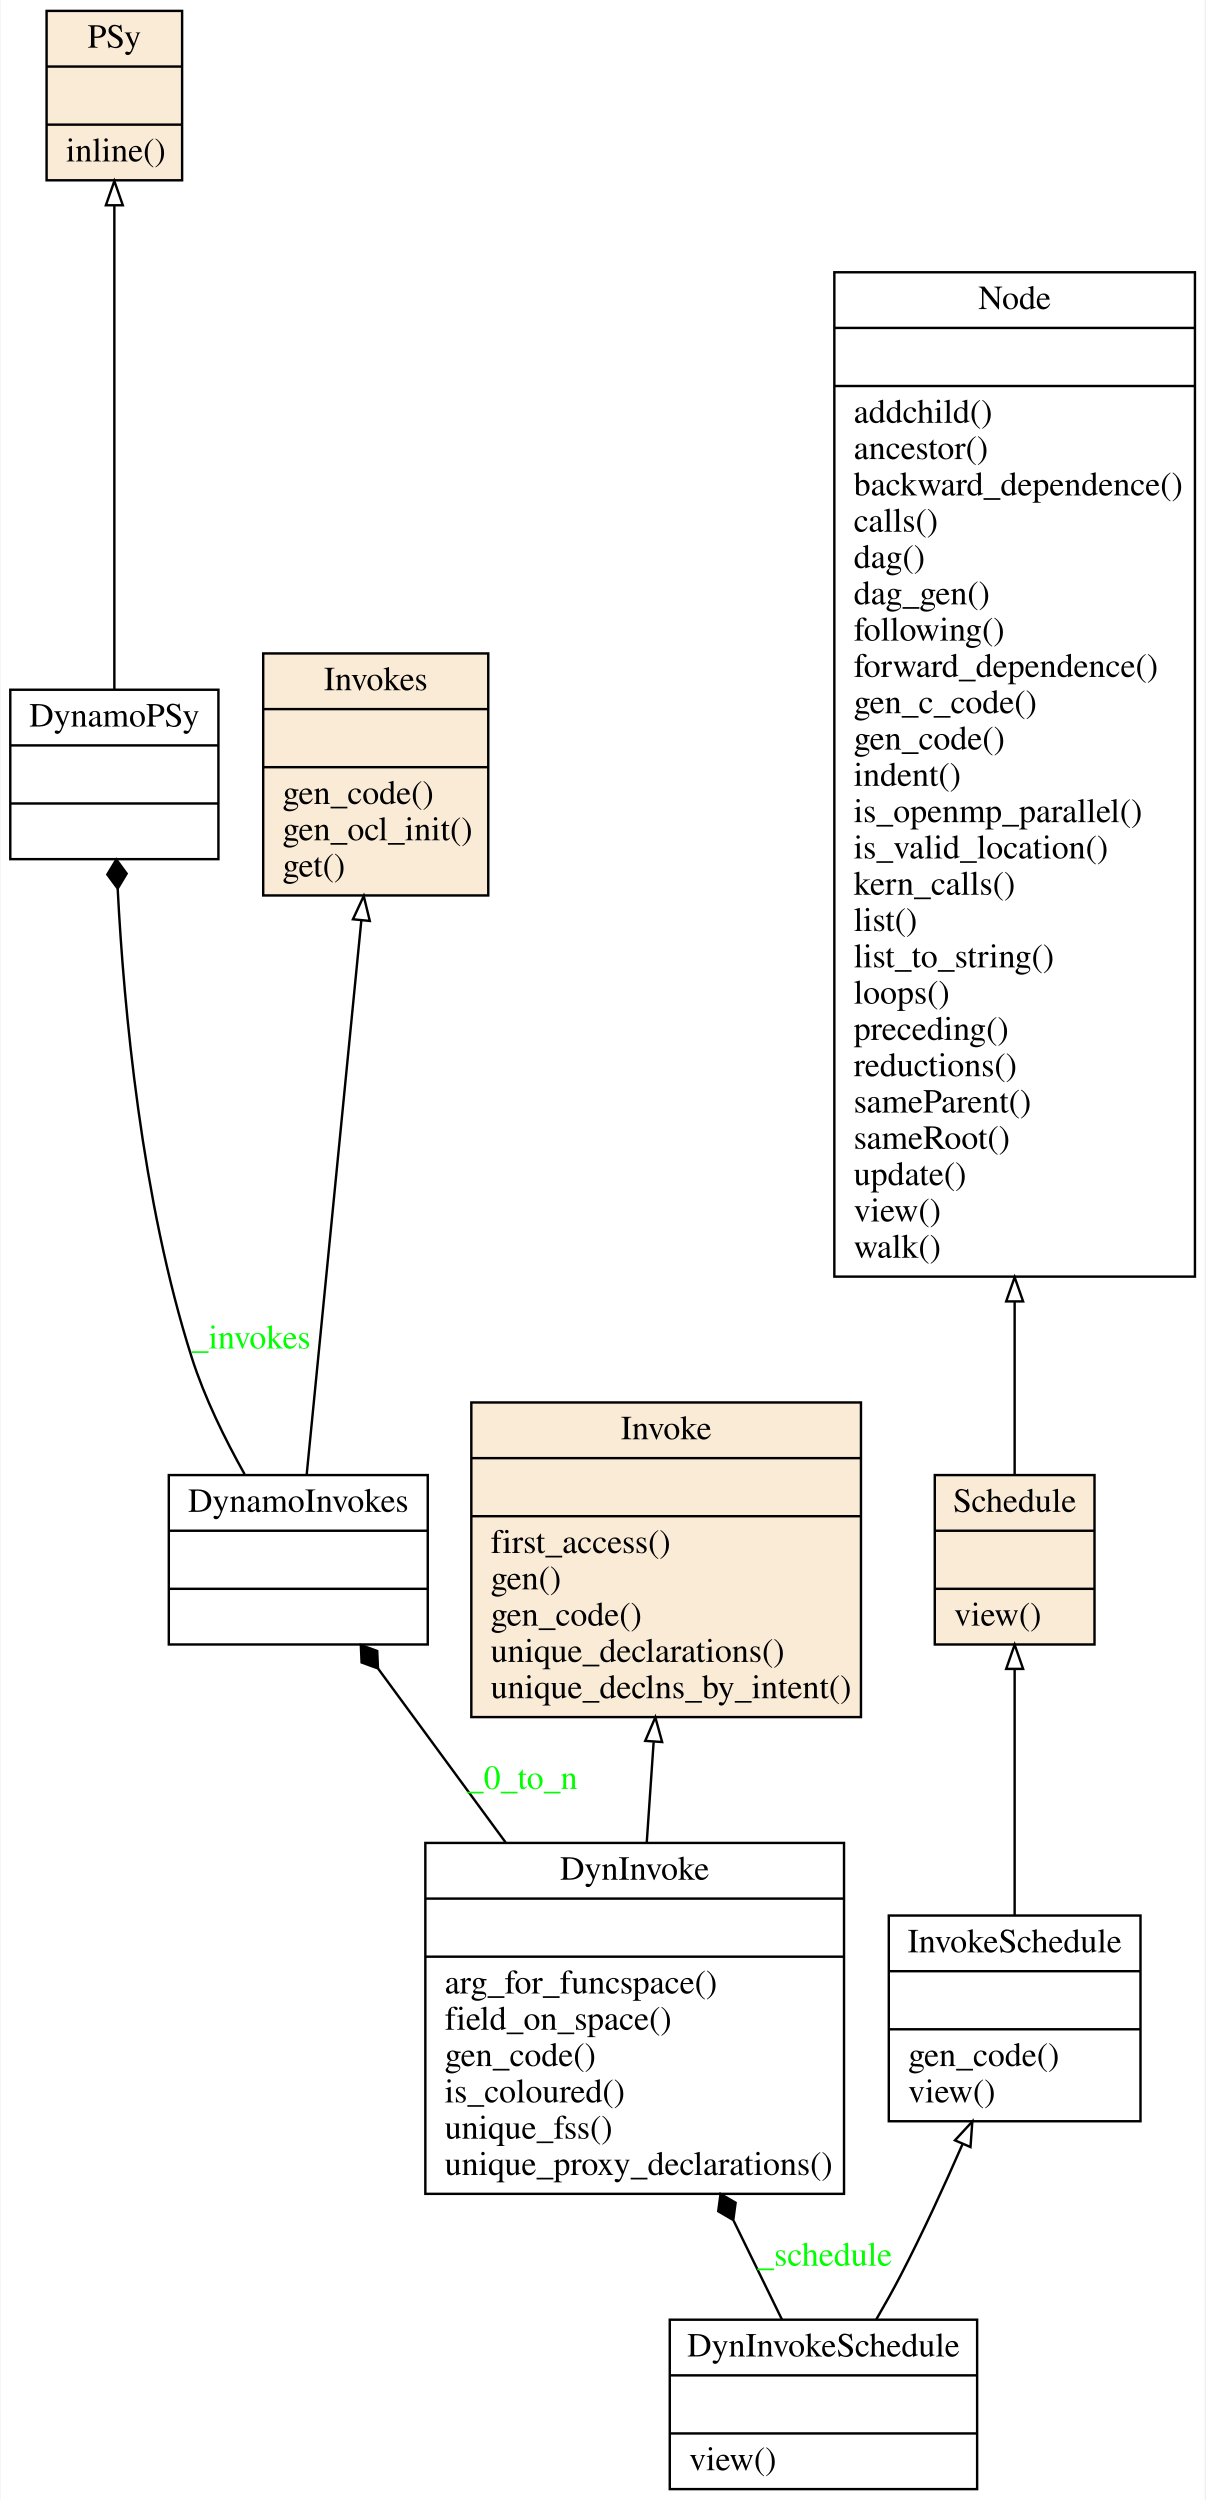
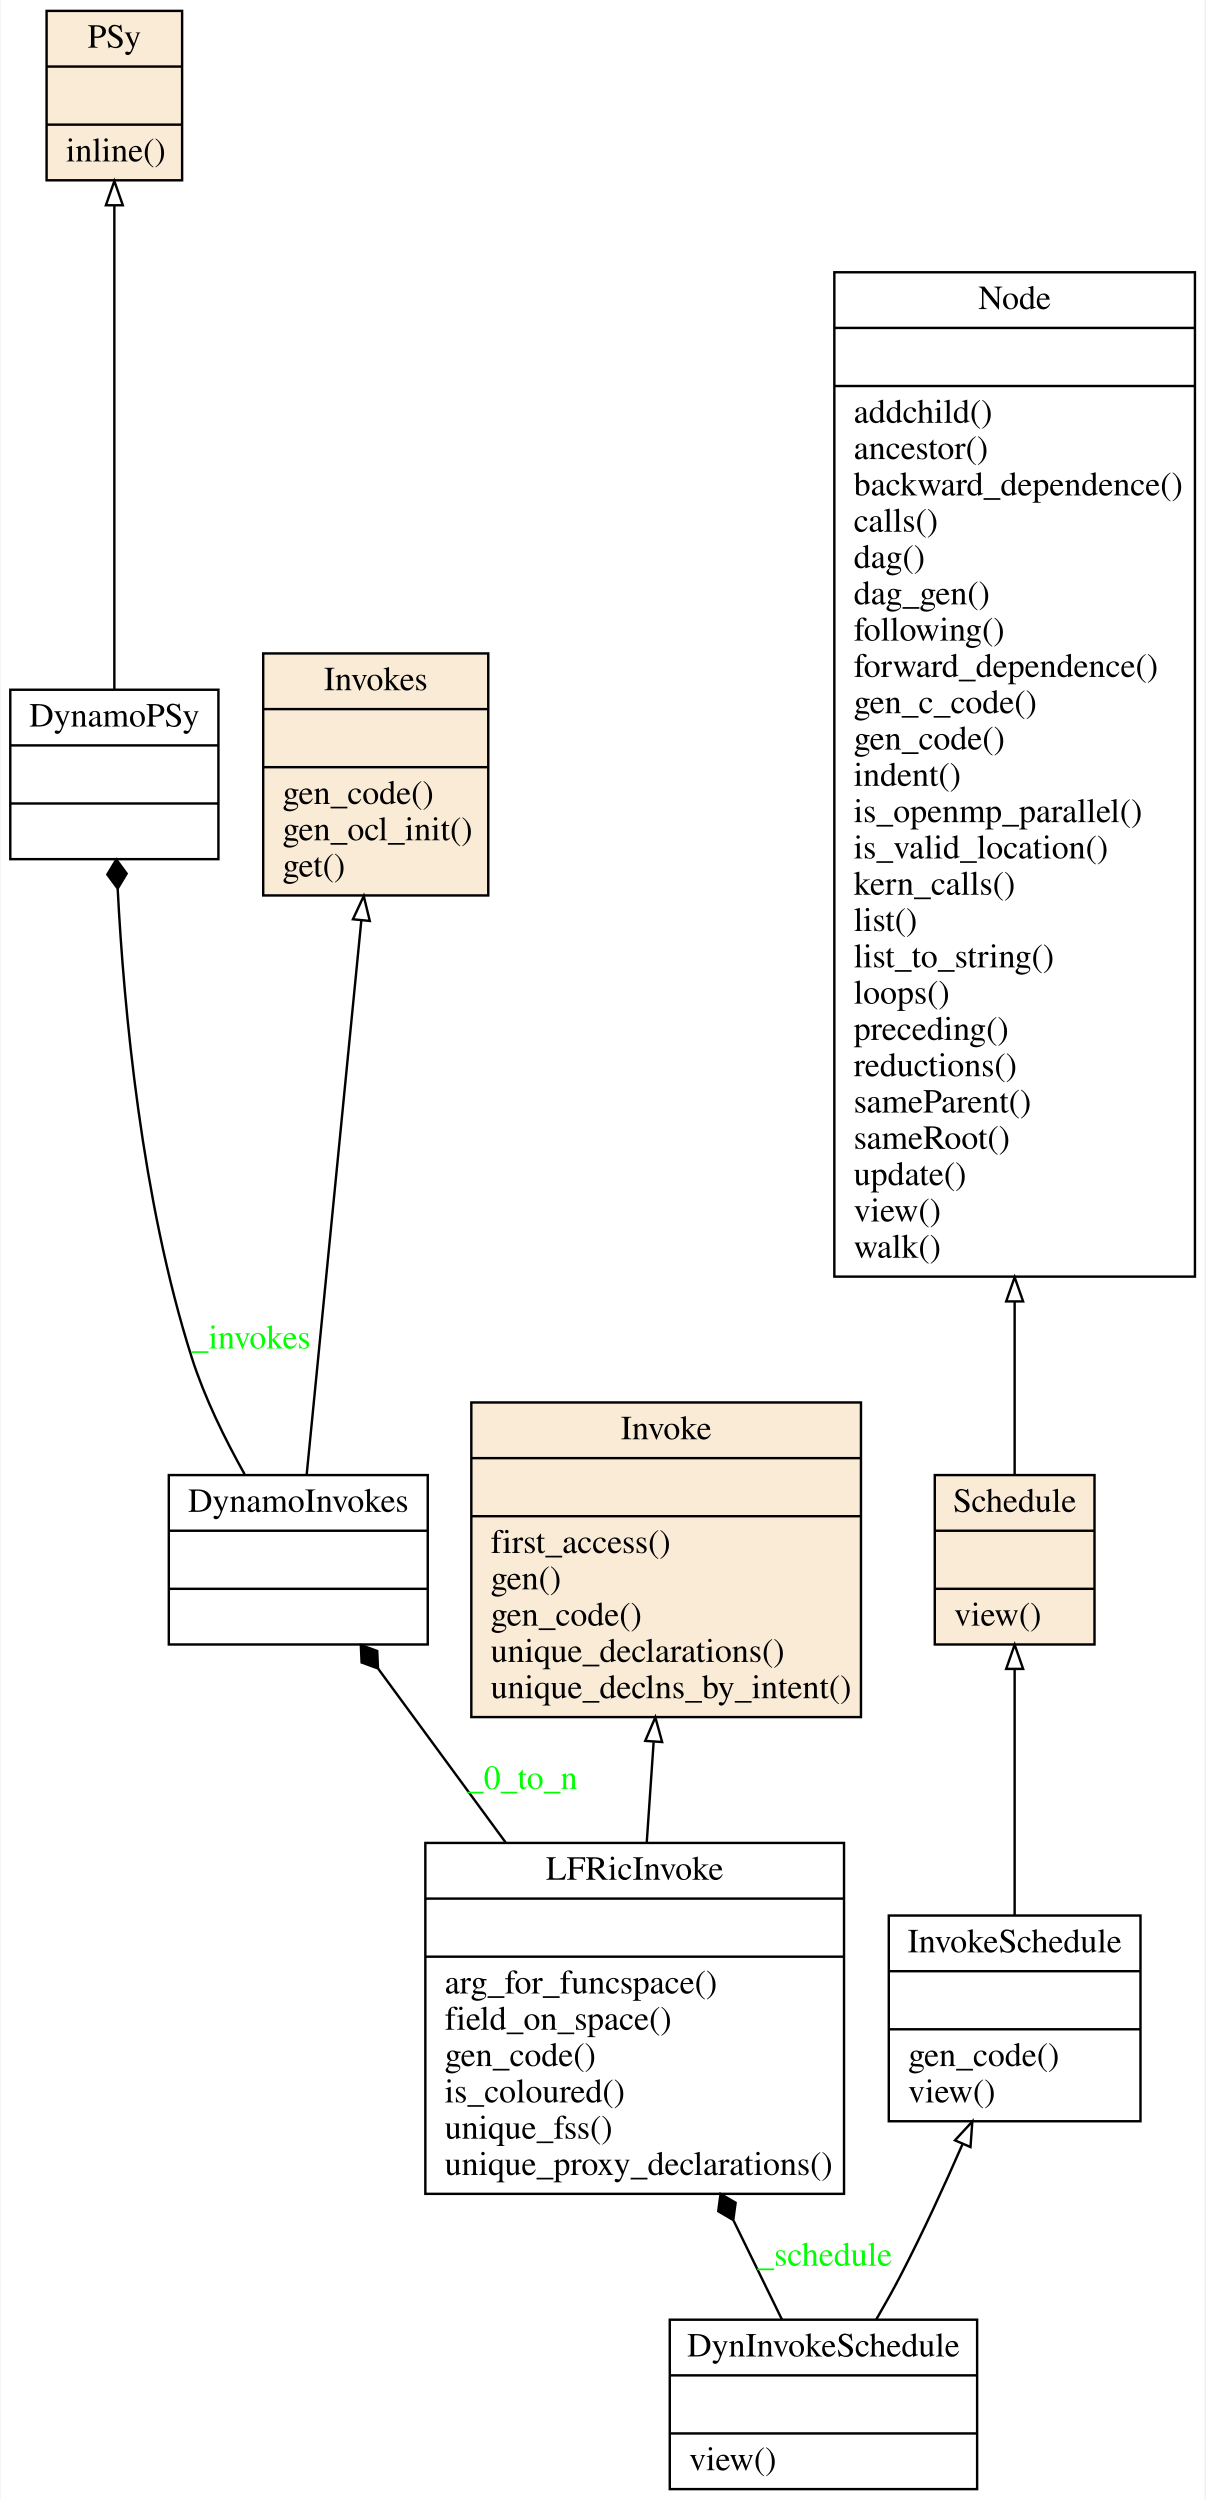
<svg xmlns="http://www.w3.org/2000/svg" width="498pt" height="1033pt" viewBox="0.00 0.00 497.50 1033.00">
  <g id="graph0" class="graph" transform="scale(1 1) rotate(0) translate(4 1029)">
    <polygon fill="#ffffff" stroke="transparent" points="-4,4 -4,-1029 493.5,-1029 493.5,4 -4,4" />
    <g id="node1" class="node">
      <polygon fill="none" stroke="#000000" points="171.5,-122.5 171.5,-267.5 344.5,-267.5 344.5,-122.5 171.5,-122.5" />
-       <text text-anchor="middle" x="258" y="-252.3" font-family="Times,serif" font-size="14.00" fill="#000000">DynInvoke</text>
+       <text text-anchor="middle" x="258" y="-252.3" font-family="Times,serif" font-size="14.00" fill="#000000">LFRicInvoke</text>
      <polyline fill="none" stroke="#000000" points="171.5,-244.5 344.5,-244.5 " />
      <polyline fill="none" stroke="#000000" points="171.5,-220.5 344.5,-220.5 " />
      <text text-anchor="start" x="179.5" y="-205.3" font-family="Times,serif" font-size="14.00" fill="#000000">arg_for_funcspace()</text>
      <text text-anchor="start" x="179.5" y="-190.3" font-family="Times,serif" font-size="14.00" fill="#000000">field_on_space()</text>
      <text text-anchor="start" x="179.5" y="-175.3" font-family="Times,serif" font-size="14.00" fill="#000000">gen_code()</text>
      <text text-anchor="start" x="179.5" y="-160.3" font-family="Times,serif" font-size="14.00" fill="#000000">is_coloured()</text>
      <text text-anchor="start" x="179.5" y="-145.3" font-family="Times,serif" font-size="14.00" fill="#000000">unique_fss()</text>
      <text text-anchor="start" x="179.5" y="-130.3" font-family="Times,serif" font-size="14.00" fill="#000000">unique_proxy_declarations()</text>
    </g>
    <g id="node3" class="node">
      <polygon fill="none" stroke="#000000" points="65.5,-349.5 65.5,-419.5 172.5,-419.5 172.5,-349.5 65.5,-349.5" />
      <text text-anchor="middle" x="119" y="-404.3" font-family="Times,serif" font-size="14.00" fill="#000000">DynamoInvokes</text>
      <polyline fill="none" stroke="#000000" points="65.5,-396.5 172.5,-396.5 " />
      <polyline fill="none" stroke="#000000" points="65.5,-372.5 172.5,-372.5 " />
      <text text-anchor="middle" x="119" y="-357.3" font-family="Times,serif" font-size="14.00" fill="#000000"> </text>
    </g>
    <g id="edge2" class="edge">
      <path fill="none" stroke="#000000" d="M204.656,-267.724C186.944,-291.872 167.749,-318.041 152.028,-339.473" />
      <polygon fill="#000000" stroke="#000000" points="151.937,-339.597 151.613,-346.801 144.839,-349.273 145.163,-342.069 151.937,-339.597" />
      <text text-anchor="middle" x="211.5" y="-289.8" font-family="Times,serif" font-size="14.00" fill="#00ff00">_0_to_n</text>
    </g>
    <g id="node5" class="node">
      <polygon fill="#faebd7" stroke="#000000" points="190.5,-319.5 190.5,-449.5 351.5,-449.5 351.5,-319.5 190.5,-319.5" />
      <text text-anchor="middle" x="271" y="-434.3" font-family="Times,serif" font-size="14.00" fill="#000000">Invoke</text>
      <polyline fill="none" stroke="#000000" points="190.5,-426.5 351.5,-426.5 " />
      <polyline fill="none" stroke="#000000" points="190.5,-402.5 351.5,-402.5 " />
      <text text-anchor="start" x="198.5" y="-387.3" font-family="Times,serif" font-size="14.00" fill="#000000">first_access()</text>
      <text text-anchor="start" x="198.5" y="-372.3" font-family="Times,serif" font-size="14.00" fill="#000000">gen()</text>
      <text text-anchor="start" x="198.5" y="-357.3" font-family="Times,serif" font-size="14.00" fill="#000000">gen_code()</text>
      <text text-anchor="start" x="198.5" y="-342.3" font-family="Times,serif" font-size="14.00" fill="#000000">unique_declarations()</text>
      <text text-anchor="start" x="198.5" y="-327.3" font-family="Times,serif" font-size="14.00" fill="#000000">unique_declns_by_intent()</text>
    </g>
    <g id="edge1" class="edge">
      <path fill="none" stroke="#000000" d="M262.989,-267.724C263.919,-281.281 264.893,-295.475 265.828,-309.111" />
      <polygon fill="none" stroke="#000000" points="262.358,-309.672 266.535,-319.409 269.342,-309.193 262.358,-309.672" />
    </g>
    <g id="node2" class="node">
      <polygon fill="none" stroke="#000000" points="272.5,-.5 272.5,-70.5 399.5,-70.5 399.5,-.5 272.5,-.5" />
      <text text-anchor="middle" x="336" y="-55.3" font-family="Times,serif" font-size="14.00" fill="#000000">DynInvokeSchedule</text>
      <polyline fill="none" stroke="#000000" points="272.5,-47.5 399.5,-47.5 " />
      <polyline fill="none" stroke="#000000" points="272.5,-23.5 399.5,-23.5 " />
      <text text-anchor="start" x="280.5" y="-8.3" font-family="Times,serif" font-size="14.00" fill="#000000">view()</text>
    </g>
    <g id="edge4" class="edge">
      <path fill="none" stroke="#000000" d="M318.883,-70.503C312.915,-82.707 305.936,-96.977 298.875,-111.415" />
      <polygon fill="#000000" stroke="#000000" points="298.747,-111.678 299.704,-118.825 293.475,-122.458 292.518,-115.31 298.747,-111.678" />
      <text text-anchor="middle" x="336.5" y="-92.8" font-family="Times,serif" font-size="14.00" fill="#00ff00">_schedule</text>
    </g>
    <g id="node6" class="node">
      <polygon fill="none" stroke="#000000" points="363,-152.5 363,-237.5 467,-237.5 467,-152.5 363,-152.5" />
      <text text-anchor="middle" x="415" y="-222.3" font-family="Times,serif" font-size="14.00" fill="#000000">InvokeSchedule</text>
      <polyline fill="none" stroke="#000000" points="363,-214.5 467,-214.5 " />
      <polyline fill="none" stroke="#000000" points="363,-190.5 467,-190.5 " />
      <text text-anchor="start" x="371" y="-175.3" font-family="Times,serif" font-size="14.00" fill="#000000">gen_code()</text>
      <text text-anchor="start" x="371" y="-160.3" font-family="Times,serif" font-size="14.00" fill="#000000">view()</text>
    </g>
    <g id="edge3" class="edge">
      <path fill="none" stroke="#000000" d="M357.79,-70.552C361.331,-76.632 364.862,-82.946 368,-89 376.95,-106.266 385.838,-125.597 393.437,-142.975" />
      <polygon fill="none" stroke="#000000" points="390.333,-144.616 397.518,-152.403 396.757,-141.835 390.333,-144.616" />
    </g>
    <g id="node4" class="node">
      <polygon fill="none" stroke="#000000" points="0,-674 0,-744 86,-744 86,-674 0,-674" />
      <text text-anchor="middle" x="43" y="-728.8" font-family="Times,serif" font-size="14.00" fill="#000000">DynamoPSy</text>
      <polyline fill="none" stroke="#000000" points="0,-721 86,-721 " />
      <polyline fill="none" stroke="#000000" points="0,-697 86,-697 " />
      <text text-anchor="middle" x="43" y="-681.8" font-family="Times,serif" font-size="14.00" fill="#000000"> </text>
    </g>
    <g id="edge6" class="edge">
      <path fill="none" stroke="#000000" d="M96.816,-419.863C88.724,-434.291 80.274,-451.451 75,-468 54.252,-533.111 46.948,-612.26 44.382,-661.648" />
      <polygon fill="#000000" stroke="#000000" points="44.373,-661.853 48.089,-668.033 43.814,-673.84 40.098,-667.66 44.373,-661.853" />
      <text text-anchor="middle" x="99.5" y="-471.8" font-family="Times,serif" font-size="14.00" fill="#00ff00">_invokes</text>
    </g>
    <g id="node7" class="node">
      <polygon fill="#faebd7" stroke="#000000" points="104.5,-659 104.5,-759 197.5,-759 197.5,-659 104.5,-659" />
      <text text-anchor="middle" x="151" y="-743.8" font-family="Times,serif" font-size="14.00" fill="#000000">Invokes</text>
      <polyline fill="none" stroke="#000000" points="104.5,-736 197.5,-736 " />
      <polyline fill="none" stroke="#000000" points="104.5,-712 197.5,-712 " />
      <text text-anchor="start" x="112.5" y="-696.8" font-family="Times,serif" font-size="14.00" fill="#000000">gen_code()</text>
      <text text-anchor="start" x="112.5" y="-681.8" font-family="Times,serif" font-size="14.00" fill="#000000">gen_ocl_init()</text>
      <text text-anchor="start" x="112.5" y="-666.8" font-family="Times,serif" font-size="14.00" fill="#000000">get()</text>
    </g>
    <g id="edge5" class="edge">
      <path fill="none" stroke="#000000" d="M122.455,-419.536C127.866,-474.406 138.407,-581.296 145.054,-648.707" />
      <polygon fill="none" stroke="#000000" points="141.582,-649.156 146.046,-658.764 148.548,-648.469 141.582,-649.156" />
    </g>
    <g id="node9" class="node">
      <polygon fill="#faebd7" stroke="#000000" points="15,-954.5 15,-1024.5 71,-1024.5 71,-954.5 15,-954.5" />
      <text text-anchor="middle" x="43" y="-1009.3" font-family="Times,serif" font-size="14.00" fill="#000000">PSy</text>
      <polyline fill="none" stroke="#000000" points="15,-1001.5 71,-1001.5 " />
      <polyline fill="none" stroke="#000000" points="15,-977.5 71,-977.5 " />
      <text text-anchor="start" x="23" y="-962.3" font-family="Times,serif" font-size="14.00" fill="#000000">inline()</text>
    </g>
    <g id="edge7" class="edge">
      <path fill="none" stroke="#000000" d="M43,-744.241C43,-794.835 43,-888.086 43,-943.882" />
      <polygon fill="none" stroke="#000000" points="39.5,-944.182 43,-954.182 46.5,-944.182 39.5,-944.182" />
    </g>
    <g id="node10" class="node">
      <polygon fill="#faebd7" stroke="#000000" points="382,-349.5 382,-419.5 448,-419.5 448,-349.5 382,-349.5" />
      <text text-anchor="middle" x="415" y="-404.3" font-family="Times,serif" font-size="14.00" fill="#000000">Schedule</text>
      <polyline fill="none" stroke="#000000" points="382,-396.5 448,-396.5 " />
      <polyline fill="none" stroke="#000000" points="382,-372.5 448,-372.5 " />
      <text text-anchor="start" x="390" y="-357.3" font-family="Times,serif" font-size="14.00" fill="#000000">view()</text>
    </g>
    <g id="edge8" class="edge">
      <path fill="none" stroke="#000000" d="M415,-237.528C415,-267.822 415,-308.474 415,-339.345" />
      <polygon fill="none" stroke="#000000" points="411.5,-339.41 415,-349.411 418.5,-339.411 411.5,-339.41" />
    </g>
    <g id="node8" class="node">
      <polygon fill="none" stroke="#000000" points="340.5,-501.5 340.5,-916.5 489.5,-916.5 489.5,-501.5 340.5,-501.5" />
      <text text-anchor="middle" x="415" y="-901.3" font-family="Times,serif" font-size="14.00" fill="#000000">Node</text>
      <polyline fill="none" stroke="#000000" points="340.5,-893.5 489.5,-893.5 " />
      <polyline fill="none" stroke="#000000" points="340.5,-869.5 489.5,-869.5 " />
      <text text-anchor="start" x="348.5" y="-854.3" font-family="Times,serif" font-size="14.00" fill="#000000">addchild()</text>
      <text text-anchor="start" x="348.5" y="-839.3" font-family="Times,serif" font-size="14.00" fill="#000000">ancestor()</text>
      <text text-anchor="start" x="348.5" y="-824.3" font-family="Times,serif" font-size="14.00" fill="#000000">backward_dependence()</text>
      <text text-anchor="start" x="348.5" y="-809.3" font-family="Times,serif" font-size="14.00" fill="#000000">calls()</text>
      <text text-anchor="start" x="348.5" y="-794.3" font-family="Times,serif" font-size="14.00" fill="#000000">dag()</text>
      <text text-anchor="start" x="348.5" y="-779.3" font-family="Times,serif" font-size="14.00" fill="#000000">dag_gen()</text>
      <text text-anchor="start" x="348.5" y="-764.3" font-family="Times,serif" font-size="14.00" fill="#000000">following()</text>
      <text text-anchor="start" x="348.5" y="-749.3" font-family="Times,serif" font-size="14.00" fill="#000000">forward_dependence()</text>
      <text text-anchor="start" x="348.5" y="-734.3" font-family="Times,serif" font-size="14.00" fill="#000000">gen_c_code()</text>
      <text text-anchor="start" x="348.5" y="-719.3" font-family="Times,serif" font-size="14.00" fill="#000000">gen_code()</text>
      <text text-anchor="start" x="348.5" y="-704.3" font-family="Times,serif" font-size="14.00" fill="#000000">indent()</text>
      <text text-anchor="start" x="348.5" y="-689.3" font-family="Times,serif" font-size="14.00" fill="#000000">is_openmp_parallel()</text>
      <text text-anchor="start" x="348.5" y="-674.3" font-family="Times,serif" font-size="14.00" fill="#000000">is_valid_location()</text>
      <text text-anchor="start" x="348.5" y="-659.3" font-family="Times,serif" font-size="14.00" fill="#000000">kern_calls()</text>
      <text text-anchor="start" x="348.5" y="-644.3" font-family="Times,serif" font-size="14.00" fill="#000000">list()</text>
      <text text-anchor="start" x="348.5" y="-629.3" font-family="Times,serif" font-size="14.00" fill="#000000">list_to_string()</text>
      <text text-anchor="start" x="348.5" y="-614.3" font-family="Times,serif" font-size="14.00" fill="#000000">loops()</text>
      <text text-anchor="start" x="348.5" y="-599.3" font-family="Times,serif" font-size="14.00" fill="#000000">preceding()</text>
      <text text-anchor="start" x="348.5" y="-584.3" font-family="Times,serif" font-size="14.00" fill="#000000">reductions()</text>
      <text text-anchor="start" x="348.5" y="-569.3" font-family="Times,serif" font-size="14.00" fill="#000000">sameParent()</text>
      <text text-anchor="start" x="348.5" y="-554.3" font-family="Times,serif" font-size="14.00" fill="#000000">sameRoot()</text>
      <text text-anchor="start" x="348.5" y="-539.3" font-family="Times,serif" font-size="14.00" fill="#000000">update()</text>
      <text text-anchor="start" x="348.5" y="-524.3" font-family="Times,serif" font-size="14.00" fill="#000000">view()</text>
      <text text-anchor="start" x="348.5" y="-509.3" font-family="Times,serif" font-size="14.00" fill="#000000">walk()</text>
    </g>
    <g id="edge9" class="edge">
      <path fill="none" stroke="#000000" d="M415,-419.536C415,-438.437 415,-463.512 415,-491.019" />
      <polygon fill="none" stroke="#000000" points="411.5,-491.257 415,-501.257 418.5,-491.257 411.5,-491.257" />
    </g>
  </g>
</svg>
